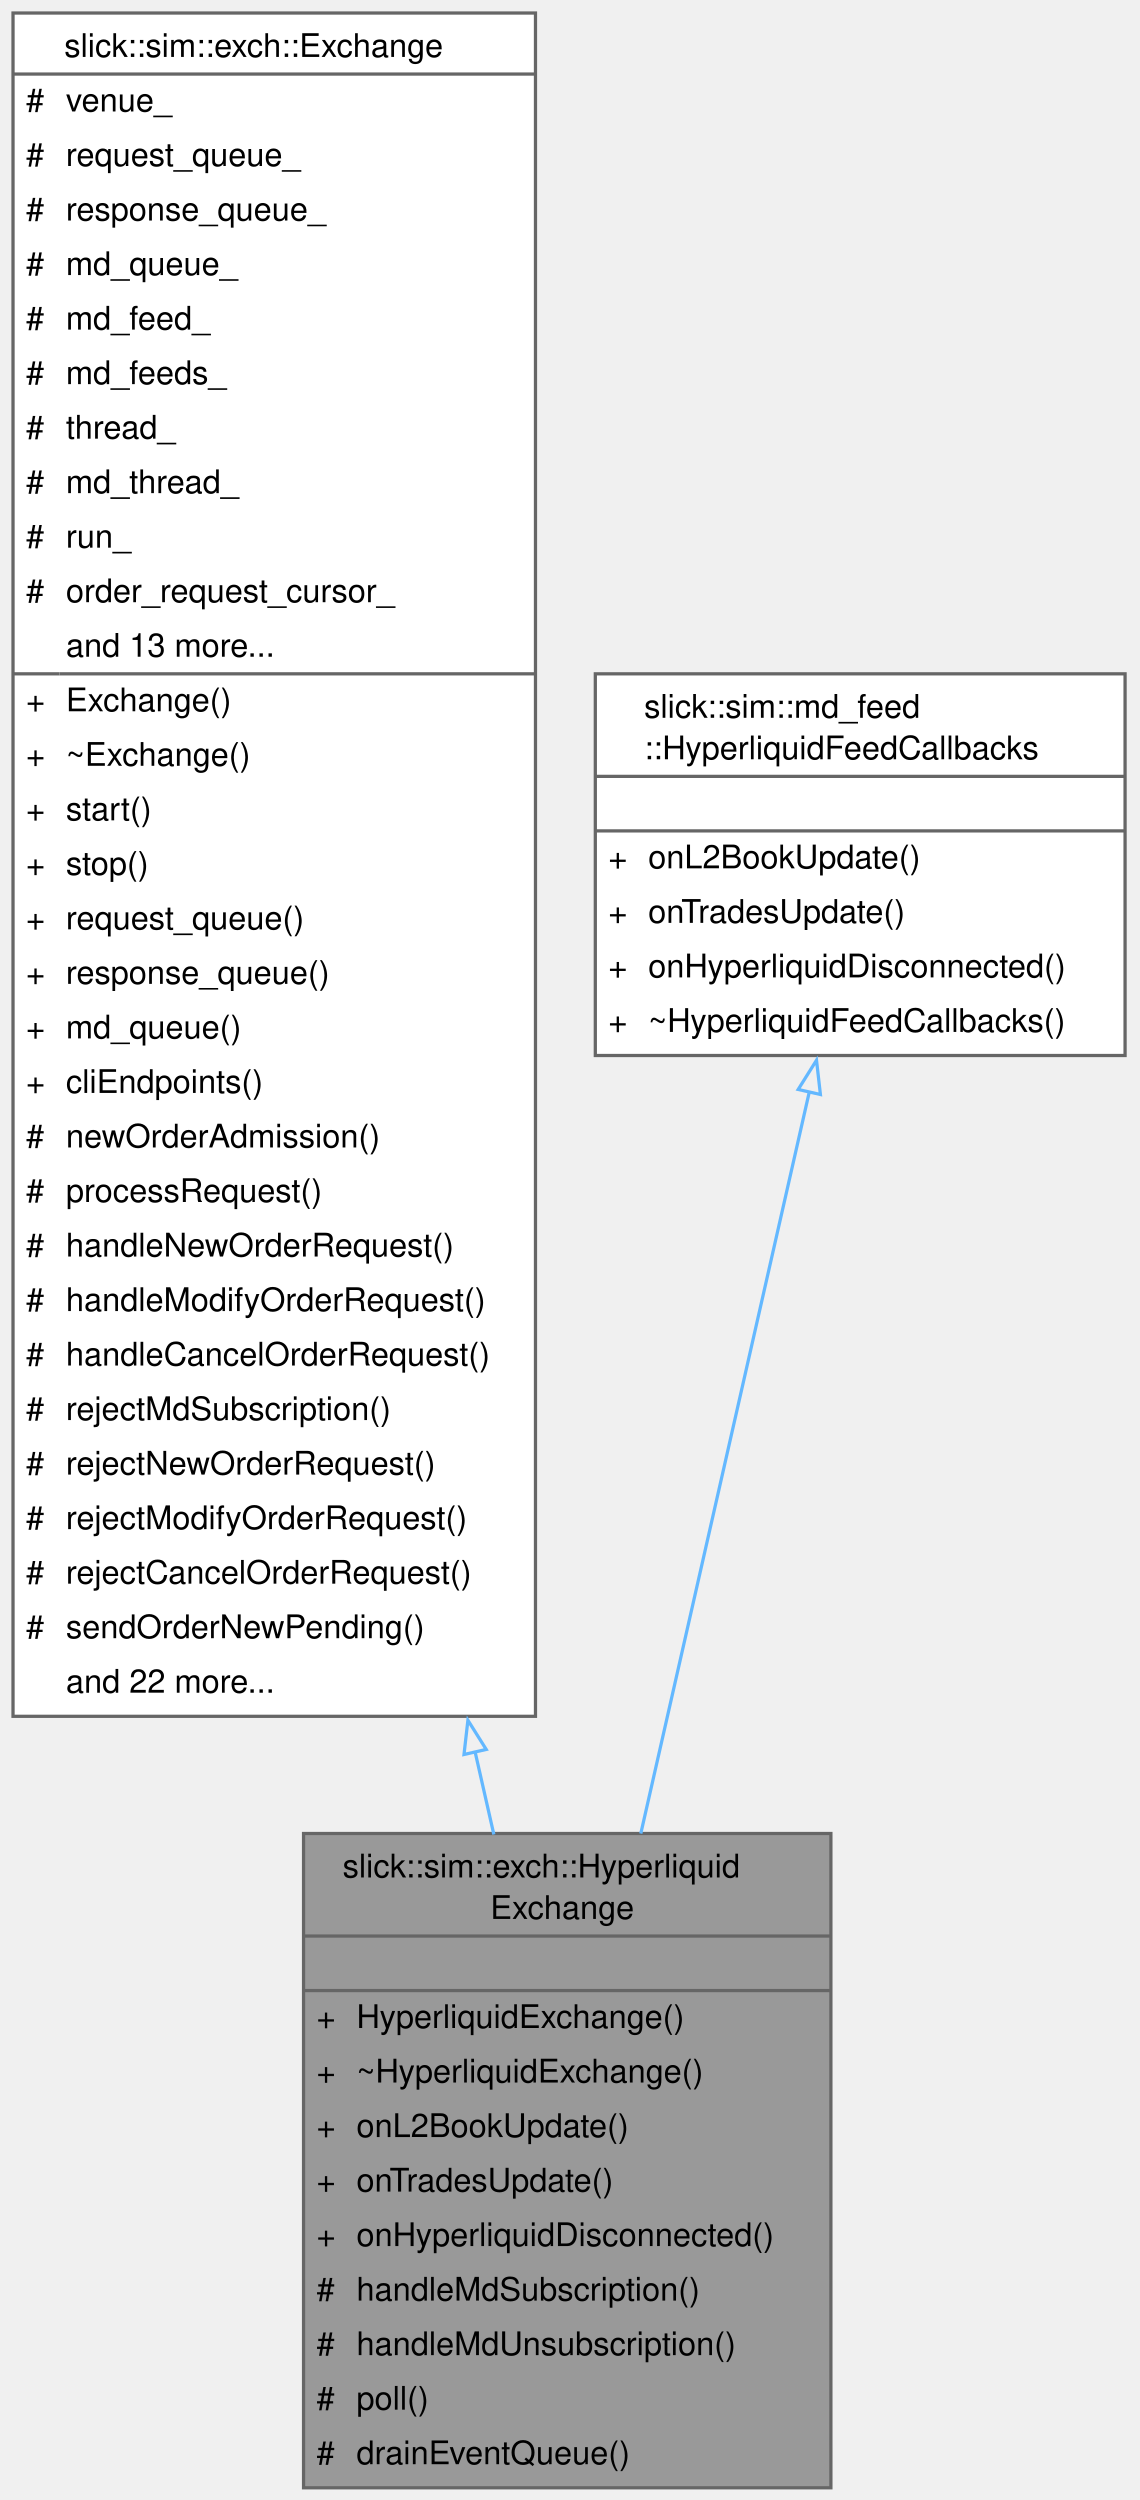
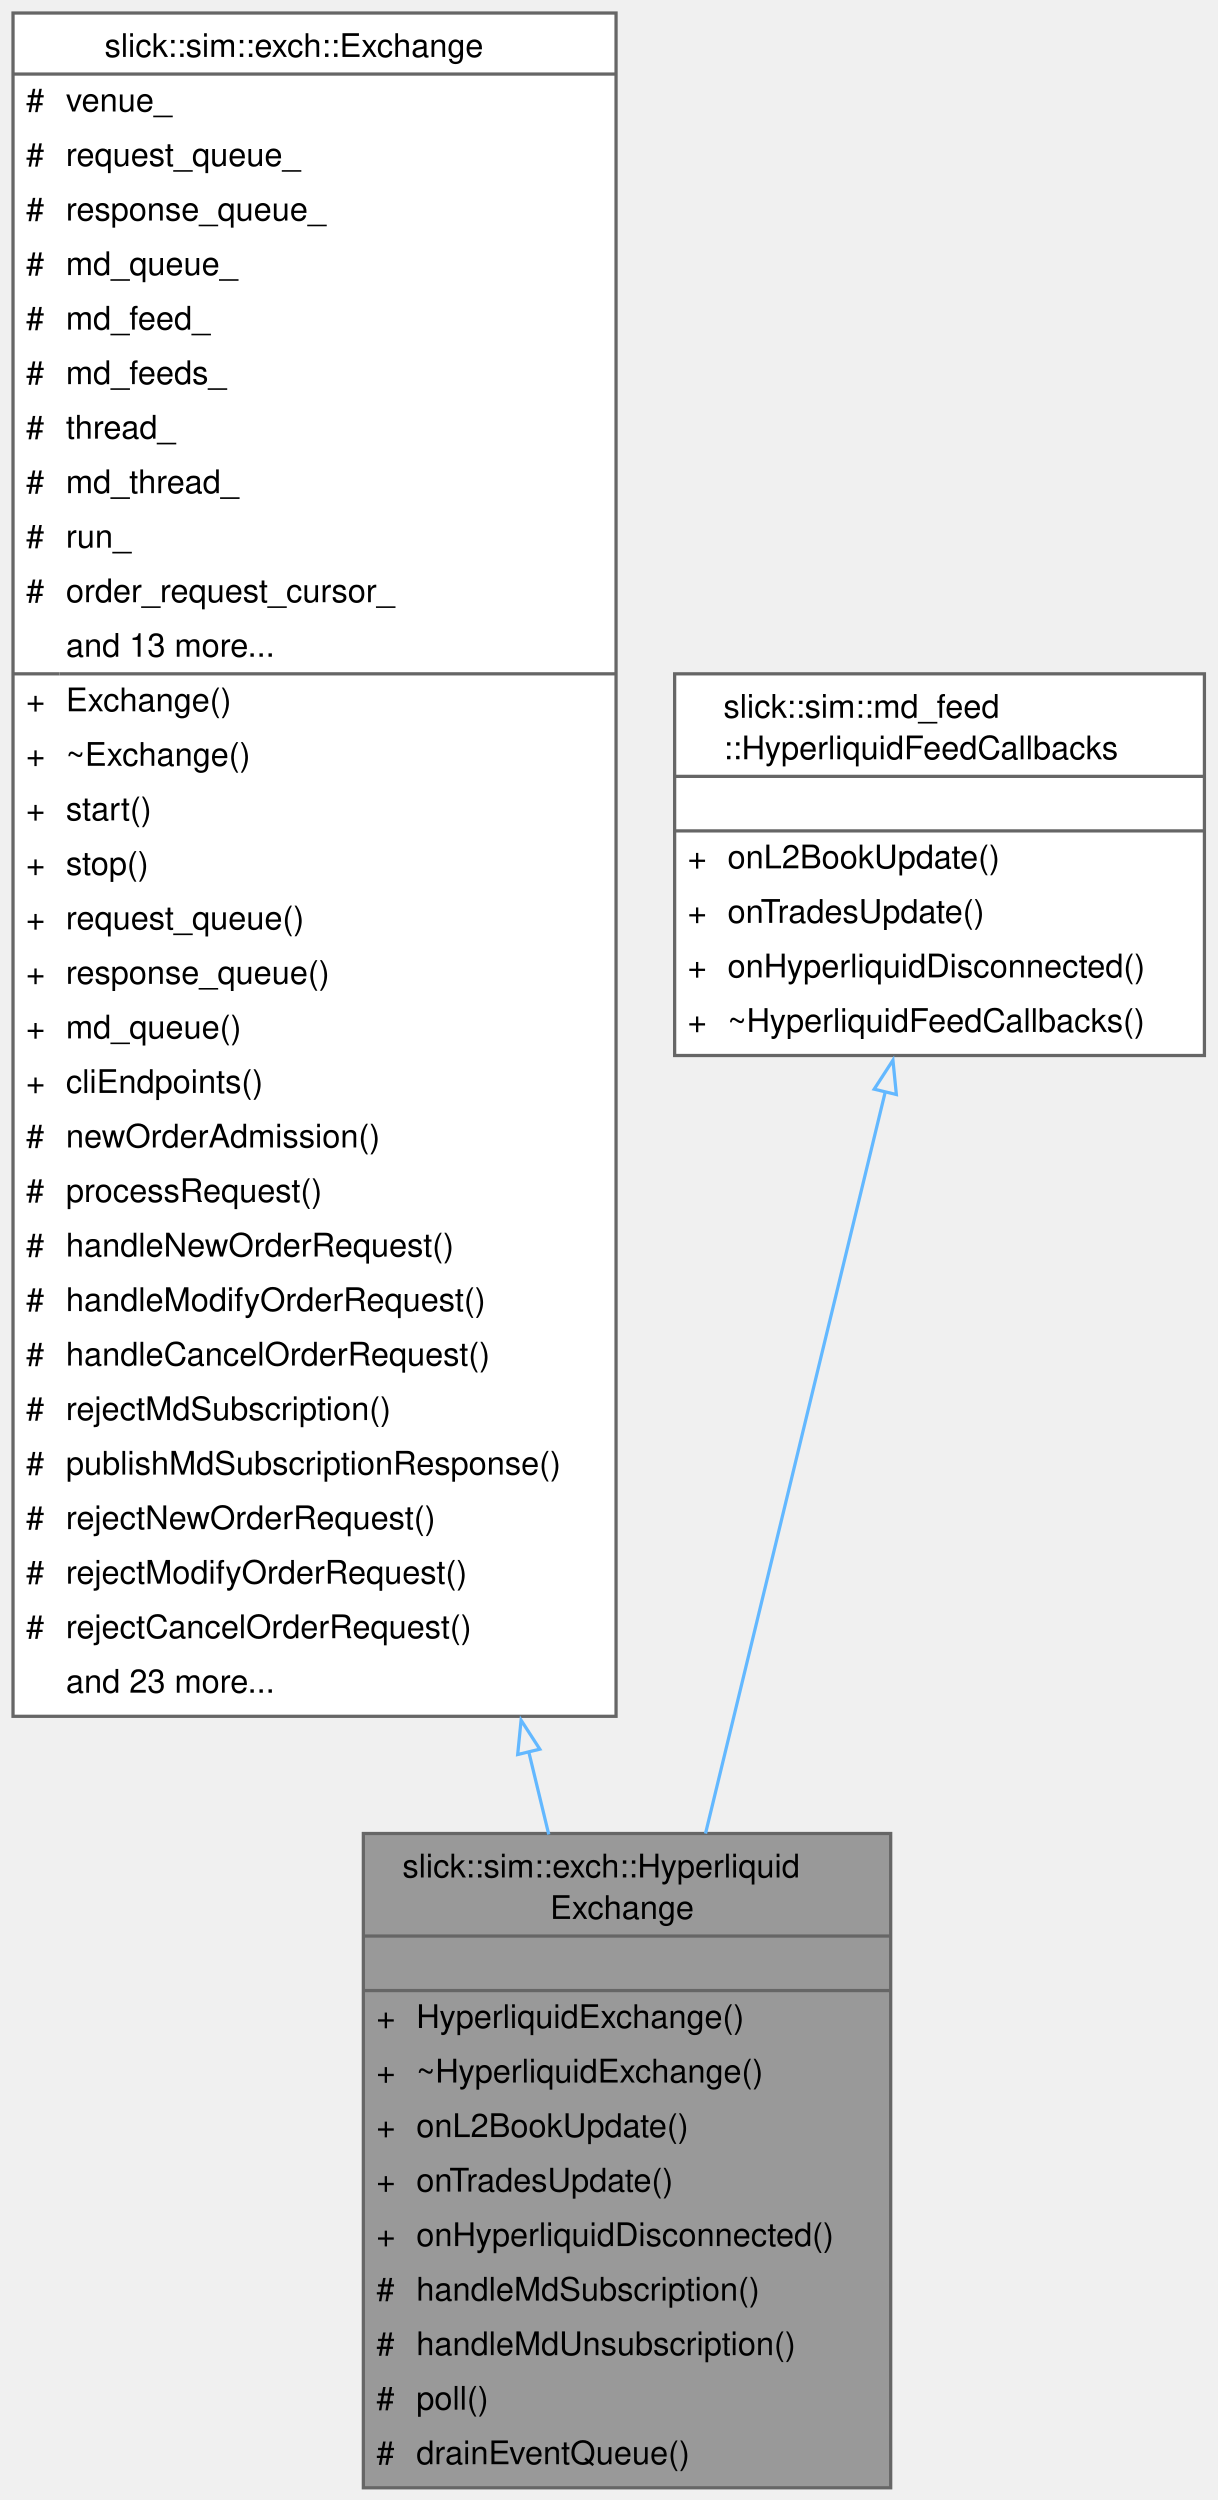
- <svg xmlns="http://www.w3.org/2000/svg" xmlns:xlink="http://www.w3.org/1999/xlink" width="350pt" height="768pt" viewBox="0.00 0.00 350.00 768.00">
+ <svg xmlns="http://www.w3.org/2000/svg" xmlns:xlink="http://www.w3.org/1999/xlink" width="374pt" height="768pt" viewBox="0.00 0.00 374.00 768.00">
  <g id="graph0" class="graph" transform="scale(1 1) rotate(0) translate(4 764.25)">
    <g id="Node000001" class="node">
      <g id="a_Node000001">
        <a xlink:title=" ">
-           <polygon fill="#999999" stroke="none" points="251.25,-201 89.25,-201 89.25,0 251.25,0 251.25,-201" />
-           <text xml:space="preserve" text-anchor="start" x="101.25" y="-187.5" font-family="Helvetica,sans-Serif" font-size="10.00">slick::sim::exch::Hyperliquid</text>
-           <text xml:space="preserve" text-anchor="start" x="146.62" y="-174.75" font-family="Helvetica,sans-Serif" font-size="10.00">Exchange</text>
-           <text xml:space="preserve" text-anchor="start" x="168.75" y="-158" font-family="Helvetica,sans-Serif" font-size="10.00"> </text>
-           <text xml:space="preserve" text-anchor="start" x="93.25" y="-141.25" font-family="Helvetica,sans-Serif" font-size="10.00">+</text>
-           <text xml:space="preserve" text-anchor="start" x="105.5" y="-141.25" font-family="Helvetica,sans-Serif" font-size="10.00">HyperliquidExchange()</text>
-           <text xml:space="preserve" text-anchor="start" x="93.25" y="-124.5" font-family="Helvetica,sans-Serif" font-size="10.00">+</text>
-           <text xml:space="preserve" text-anchor="start" x="105.5" y="-124.5" font-family="Helvetica,sans-Serif" font-size="10.00">~HyperliquidExchange()</text>
-           <text xml:space="preserve" text-anchor="start" x="93.25" y="-107.75" font-family="Helvetica,sans-Serif" font-size="10.00">+</text>
-           <text xml:space="preserve" text-anchor="start" x="105.5" y="-107.75" font-family="Helvetica,sans-Serif" font-size="10.00">onL2BookUpdate()</text>
-           <text xml:space="preserve" text-anchor="start" x="93.25" y="-91" font-family="Helvetica,sans-Serif" font-size="10.00">+</text>
-           <text xml:space="preserve" text-anchor="start" x="105.5" y="-91" font-family="Helvetica,sans-Serif" font-size="10.00">onTradesUpdate()</text>
-           <text xml:space="preserve" text-anchor="start" x="93.25" y="-74.25" font-family="Helvetica,sans-Serif" font-size="10.00">+</text>
-           <text xml:space="preserve" text-anchor="start" x="105.5" y="-74.25" font-family="Helvetica,sans-Serif" font-size="10.00">onHyperliquidDisconnected()</text>
-           <text xml:space="preserve" text-anchor="start" x="93.25" y="-57.5" font-family="Helvetica,sans-Serif" font-size="10.00">#</text>
-           <text xml:space="preserve" text-anchor="start" x="105.5" y="-57.5" font-family="Helvetica,sans-Serif" font-size="10.00">handleMdSubscription()</text>
-           <text xml:space="preserve" text-anchor="start" x="93.25" y="-40.75" font-family="Helvetica,sans-Serif" font-size="10.00">#</text>
-           <text xml:space="preserve" text-anchor="start" x="105.5" y="-40.75" font-family="Helvetica,sans-Serif" font-size="10.00">handleMdUnsubscription()</text>
-           <text xml:space="preserve" text-anchor="start" x="93.25" y="-24" font-family="Helvetica,sans-Serif" font-size="10.00">#</text>
-           <text xml:space="preserve" text-anchor="start" x="105.5" y="-24" font-family="Helvetica,sans-Serif" font-size="10.00">poll()</text>
-           <text xml:space="preserve" text-anchor="start" x="93.25" y="-7.25" font-family="Helvetica,sans-Serif" font-size="10.00">#</text>
-           <text xml:space="preserve" text-anchor="start" x="105.5" y="-7.25" font-family="Helvetica,sans-Serif" font-size="10.00">drainEventQueue()</text>
-           <polygon fill="#666666" stroke="#666666" points="89.25,-169.5 89.25,-169.5 251.25,-169.5 251.25,-169.5 89.25,-169.5" />
-           <polygon fill="#666666" stroke="#666666" points="89.25,-152.75 89.25,-152.75 251.25,-152.75 251.25,-152.75 89.25,-152.75" />
-           <polygon fill="none" stroke="#666666" points="89.25,0 89.25,-201 251.25,-201 251.25,0 89.25,0" />
+           <polygon fill="#999999" stroke="none" points="269.62,-201 107.62,-201 107.62,0 269.62,0 269.62,-201" />
+           <text xml:space="preserve" text-anchor="start" x="119.62" y="-187.5" font-family="Helvetica,sans-Serif" font-size="10.00">slick::sim::exch::Hyperliquid</text>
+           <text xml:space="preserve" text-anchor="start" x="165" y="-174.75" font-family="Helvetica,sans-Serif" font-size="10.00">Exchange</text>
+           <text xml:space="preserve" text-anchor="start" x="187.12" y="-158" font-family="Helvetica,sans-Serif" font-size="10.00"> </text>
+           <text xml:space="preserve" text-anchor="start" x="111.62" y="-141.25" font-family="Helvetica,sans-Serif" font-size="10.00">+</text>
+           <text xml:space="preserve" text-anchor="start" x="123.88" y="-141.25" font-family="Helvetica,sans-Serif" font-size="10.00">HyperliquidExchange()</text>
+           <text xml:space="preserve" text-anchor="start" x="111.62" y="-124.5" font-family="Helvetica,sans-Serif" font-size="10.00">+</text>
+           <text xml:space="preserve" text-anchor="start" x="123.88" y="-124.5" font-family="Helvetica,sans-Serif" font-size="10.00">~HyperliquidExchange()</text>
+           <text xml:space="preserve" text-anchor="start" x="111.62" y="-107.75" font-family="Helvetica,sans-Serif" font-size="10.00">+</text>
+           <text xml:space="preserve" text-anchor="start" x="123.88" y="-107.75" font-family="Helvetica,sans-Serif" font-size="10.00">onL2BookUpdate()</text>
+           <text xml:space="preserve" text-anchor="start" x="111.62" y="-91" font-family="Helvetica,sans-Serif" font-size="10.00">+</text>
+           <text xml:space="preserve" text-anchor="start" x="123.88" y="-91" font-family="Helvetica,sans-Serif" font-size="10.00">onTradesUpdate()</text>
+           <text xml:space="preserve" text-anchor="start" x="111.62" y="-74.25" font-family="Helvetica,sans-Serif" font-size="10.00">+</text>
+           <text xml:space="preserve" text-anchor="start" x="123.88" y="-74.25" font-family="Helvetica,sans-Serif" font-size="10.00">onHyperliquidDisconnected()</text>
+           <text xml:space="preserve" text-anchor="start" x="111.62" y="-57.5" font-family="Helvetica,sans-Serif" font-size="10.00">#</text>
+           <text xml:space="preserve" text-anchor="start" x="123.88" y="-57.5" font-family="Helvetica,sans-Serif" font-size="10.00">handleMdSubscription()</text>
+           <text xml:space="preserve" text-anchor="start" x="111.62" y="-40.75" font-family="Helvetica,sans-Serif" font-size="10.00">#</text>
+           <text xml:space="preserve" text-anchor="start" x="123.88" y="-40.75" font-family="Helvetica,sans-Serif" font-size="10.00">handleMdUnsubscription()</text>
+           <text xml:space="preserve" text-anchor="start" x="111.62" y="-24" font-family="Helvetica,sans-Serif" font-size="10.00">#</text>
+           <text xml:space="preserve" text-anchor="start" x="123.88" y="-24" font-family="Helvetica,sans-Serif" font-size="10.00">poll()</text>
+           <text xml:space="preserve" text-anchor="start" x="111.62" y="-7.25" font-family="Helvetica,sans-Serif" font-size="10.00">#</text>
+           <text xml:space="preserve" text-anchor="start" x="123.88" y="-7.25" font-family="Helvetica,sans-Serif" font-size="10.00">drainEventQueue()</text>
+           <polygon fill="#666666" stroke="#666666" points="107.62,-169.5 107.62,-169.5 269.62,-169.5 269.62,-169.5 107.62,-169.5" />
+           <polygon fill="#666666" stroke="#666666" points="107.62,-152.75 107.62,-152.75 269.62,-152.75 269.62,-152.75 107.62,-152.75" />
+           <polygon fill="none" stroke="#666666" points="107.62,0 107.62,-201 269.62,-201 269.62,0 107.62,0" />
        </a>
      </g>
    </g>
    <g id="Node000002" class="node">
      <g id="a_Node000002">
        <a xlink:href="classslick_1_1sim_1_1exch_1_1Exchange.html" target="_top" xlink:title=" ">
-           <polygon fill="white" stroke="none" points="160.5,-760.25 0,-760.25 0,-237 160.5,-237 160.5,-760.25" />
-           <text xml:space="preserve" text-anchor="start" x="15.75" y="-746.75" font-family="Helvetica,sans-Serif" font-size="10.00">slick::sim::exch::Exchange</text>
+           <polygon fill="white" stroke="none" points="185.25,-760.25 0,-760.25 0,-237 185.25,-237 185.25,-760.25" />
+           <text xml:space="preserve" text-anchor="start" x="28.12" y="-746.75" font-family="Helvetica,sans-Serif" font-size="10.00">slick::sim::exch::Exchange</text>
          <text xml:space="preserve" text-anchor="start" x="4" y="-730" font-family="Helvetica,sans-Serif" font-size="10.00">#</text>
          <text xml:space="preserve" text-anchor="start" x="16.25" y="-730" font-family="Helvetica,sans-Serif" font-size="10.00">venue_</text>
          <text xml:space="preserve" text-anchor="start" x="4" y="-713.25" font-family="Helvetica,sans-Serif" font-size="10.00">#</text>
          <text xml:space="preserve" text-anchor="start" x="16.25" y="-713.25" font-family="Helvetica,sans-Serif" font-size="10.00">request_queue_</text>
          <text xml:space="preserve" text-anchor="start" x="4" y="-696.5" font-family="Helvetica,sans-Serif" font-size="10.00">#</text>
          <text xml:space="preserve" text-anchor="start" x="16.25" y="-696.5" font-family="Helvetica,sans-Serif" font-size="10.00">response_queue_</text>
          <text xml:space="preserve" text-anchor="start" x="4" y="-679.75" font-family="Helvetica,sans-Serif" font-size="10.00">#</text>
          <text xml:space="preserve" text-anchor="start" x="16.25" y="-679.75" font-family="Helvetica,sans-Serif" font-size="10.00">md_queue_</text>
          <text xml:space="preserve" text-anchor="start" x="4" y="-663" font-family="Helvetica,sans-Serif" font-size="10.00">#</text>
          <text xml:space="preserve" text-anchor="start" x="16.25" y="-663" font-family="Helvetica,sans-Serif" font-size="10.00">md_feed_</text>
          <text xml:space="preserve" text-anchor="start" x="4" y="-646.25" font-family="Helvetica,sans-Serif" font-size="10.00">#</text>
          <text xml:space="preserve" text-anchor="start" x="16.25" y="-646.25" font-family="Helvetica,sans-Serif" font-size="10.00">md_feeds_</text>
          <text xml:space="preserve" text-anchor="start" x="4" y="-629.5" font-family="Helvetica,sans-Serif" font-size="10.00">#</text>
          <text xml:space="preserve" text-anchor="start" x="16.25" y="-629.5" font-family="Helvetica,sans-Serif" font-size="10.00">thread_</text>
          <text xml:space="preserve" text-anchor="start" x="4" y="-612.75" font-family="Helvetica,sans-Serif" font-size="10.00">#</text>
          <text xml:space="preserve" text-anchor="start" x="16.25" y="-612.75" font-family="Helvetica,sans-Serif" font-size="10.00">md_thread_</text>
          <text xml:space="preserve" text-anchor="start" x="4" y="-596" font-family="Helvetica,sans-Serif" font-size="10.00">#</text>
          <text xml:space="preserve" text-anchor="start" x="16.25" y="-596" font-family="Helvetica,sans-Serif" font-size="10.00">run_</text>
          <text xml:space="preserve" text-anchor="start" x="4" y="-579.25" font-family="Helvetica,sans-Serif" font-size="10.00">#</text>
          <text xml:space="preserve" text-anchor="start" x="16.25" y="-579.25" font-family="Helvetica,sans-Serif" font-size="10.00">order_request_cursor_</text>
          <text xml:space="preserve" text-anchor="start" x="16.25" y="-562.5" font-family="Helvetica,sans-Serif" font-size="10.00">and 13 more...</text>
          <text xml:space="preserve" text-anchor="start" x="4" y="-545.75" font-family="Helvetica,sans-Serif" font-size="10.00">+</text>
          <text xml:space="preserve" text-anchor="start" x="16.25" y="-545.75" font-family="Helvetica,sans-Serif" font-size="10.00">Exchange()</text>
          <text xml:space="preserve" text-anchor="start" x="4" y="-529" font-family="Helvetica,sans-Serif" font-size="10.00">+</text>
          <text xml:space="preserve" text-anchor="start" x="16.25" y="-529" font-family="Helvetica,sans-Serif" font-size="10.00">~Exchange()</text>
          <text xml:space="preserve" text-anchor="start" x="4" y="-512.25" font-family="Helvetica,sans-Serif" font-size="10.00">+</text>
          <text xml:space="preserve" text-anchor="start" x="16.25" y="-512.25" font-family="Helvetica,sans-Serif" font-size="10.00">start()</text>
          <text xml:space="preserve" text-anchor="start" x="4" y="-495.5" font-family="Helvetica,sans-Serif" font-size="10.00">+</text>
          <text xml:space="preserve" text-anchor="start" x="16.25" y="-495.5" font-family="Helvetica,sans-Serif" font-size="10.00">stop()</text>
          <text xml:space="preserve" text-anchor="start" x="4" y="-478.75" font-family="Helvetica,sans-Serif" font-size="10.00">+</text>
          <text xml:space="preserve" text-anchor="start" x="16.25" y="-478.75" font-family="Helvetica,sans-Serif" font-size="10.00">request_queue()</text>
          <text xml:space="preserve" text-anchor="start" x="4" y="-462" font-family="Helvetica,sans-Serif" font-size="10.00">+</text>
          <text xml:space="preserve" text-anchor="start" x="16.25" y="-462" font-family="Helvetica,sans-Serif" font-size="10.00">response_queue()</text>
          <text xml:space="preserve" text-anchor="start" x="4" y="-445.25" font-family="Helvetica,sans-Serif" font-size="10.00">+</text>
          <text xml:space="preserve" text-anchor="start" x="16.25" y="-445.25" font-family="Helvetica,sans-Serif" font-size="10.00">md_queue()</text>
          <text xml:space="preserve" text-anchor="start" x="4" y="-428.5" font-family="Helvetica,sans-Serif" font-size="10.00">+</text>
          <text xml:space="preserve" text-anchor="start" x="16.25" y="-428.5" font-family="Helvetica,sans-Serif" font-size="10.00">cliEndpoints()</text>
          <text xml:space="preserve" text-anchor="start" x="4" y="-411.75" font-family="Helvetica,sans-Serif" font-size="10.00">#</text>
          <text xml:space="preserve" text-anchor="start" x="16.25" y="-411.75" font-family="Helvetica,sans-Serif" font-size="10.00">newOrderAdmission()</text>
          <text xml:space="preserve" text-anchor="start" x="4" y="-395" font-family="Helvetica,sans-Serif" font-size="10.00">#</text>
          <text xml:space="preserve" text-anchor="start" x="16.25" y="-395" font-family="Helvetica,sans-Serif" font-size="10.00">processRequest()</text>
          <text xml:space="preserve" text-anchor="start" x="4" y="-378.25" font-family="Helvetica,sans-Serif" font-size="10.00">#</text>
          <text xml:space="preserve" text-anchor="start" x="16.25" y="-378.25" font-family="Helvetica,sans-Serif" font-size="10.00">handleNewOrderRequest()</text>
          <text xml:space="preserve" text-anchor="start" x="4" y="-361.5" font-family="Helvetica,sans-Serif" font-size="10.00">#</text>
          <text xml:space="preserve" text-anchor="start" x="16.25" y="-361.5" font-family="Helvetica,sans-Serif" font-size="10.00">handleModifyOrderRequest()</text>
          <text xml:space="preserve" text-anchor="start" x="4" y="-344.75" font-family="Helvetica,sans-Serif" font-size="10.00">#</text>
          <text xml:space="preserve" text-anchor="start" x="16.25" y="-344.75" font-family="Helvetica,sans-Serif" font-size="10.00">handleCancelOrderRequest()</text>
          <text xml:space="preserve" text-anchor="start" x="4" y="-328" font-family="Helvetica,sans-Serif" font-size="10.00">#</text>
          <text xml:space="preserve" text-anchor="start" x="16.25" y="-328" font-family="Helvetica,sans-Serif" font-size="10.00">rejectMdSubscription()</text>
          <text xml:space="preserve" text-anchor="start" x="4" y="-311.25" font-family="Helvetica,sans-Serif" font-size="10.00">#</text>
-           <text xml:space="preserve" text-anchor="start" x="16.25" y="-311.25" font-family="Helvetica,sans-Serif" font-size="10.00">rejectNewOrderRequest()</text>
+           <text xml:space="preserve" text-anchor="start" x="16.25" y="-311.25" font-family="Helvetica,sans-Serif" font-size="10.00">publishMdSubscriptionResponse()</text>
          <text xml:space="preserve" text-anchor="start" x="4" y="-294.5" font-family="Helvetica,sans-Serif" font-size="10.00">#</text>
-           <text xml:space="preserve" text-anchor="start" x="16.25" y="-294.5" font-family="Helvetica,sans-Serif" font-size="10.00">rejectModifyOrderRequest()</text>
+           <text xml:space="preserve" text-anchor="start" x="16.25" y="-294.5" font-family="Helvetica,sans-Serif" font-size="10.00">rejectNewOrderRequest()</text>
          <text xml:space="preserve" text-anchor="start" x="4" y="-277.75" font-family="Helvetica,sans-Serif" font-size="10.00">#</text>
-           <text xml:space="preserve" text-anchor="start" x="16.25" y="-277.75" font-family="Helvetica,sans-Serif" font-size="10.00">rejectCancelOrderRequest()</text>
+           <text xml:space="preserve" text-anchor="start" x="16.25" y="-277.75" font-family="Helvetica,sans-Serif" font-size="10.00">rejectModifyOrderRequest()</text>
          <text xml:space="preserve" text-anchor="start" x="4" y="-261" font-family="Helvetica,sans-Serif" font-size="10.00">#</text>
-           <text xml:space="preserve" text-anchor="start" x="16.25" y="-261" font-family="Helvetica,sans-Serif" font-size="10.00">sendOrderNewPending()</text>
-           <text xml:space="preserve" text-anchor="start" x="16.25" y="-244.25" font-family="Helvetica,sans-Serif" font-size="10.00">and 22 more...</text>
-           <polygon fill="#666666" stroke="#666666" points="0,-741.5 0,-741.5 160.5,-741.5 160.5,-741.5 0,-741.5" />
+           <text xml:space="preserve" text-anchor="start" x="16.25" y="-261" font-family="Helvetica,sans-Serif" font-size="10.00">rejectCancelOrderRequest()</text>
+           <text xml:space="preserve" text-anchor="start" x="16.25" y="-244.25" font-family="Helvetica,sans-Serif" font-size="10.00">and 23 more...</text>
+           <polygon fill="#666666" stroke="#666666" points="0,-741.5 0,-741.5 185.25,-741.5 185.25,-741.5 0,-741.5" />
          <polygon fill="#666666" stroke="#666666" points="0,-557.25 0,-557.25 14.25,-557.25 14.25,-557.25 0,-557.25" />
-           <polygon fill="#666666" stroke="#666666" points="14.25,-557.25 14.25,-557.25 160.5,-557.25 160.5,-557.25 14.25,-557.25" />
-           <polygon fill="none" stroke="#666666" points="0,-237 0,-760.25 160.5,-760.25 160.5,-237 0,-237" />
+           <polygon fill="#666666" stroke="#666666" points="14.25,-557.25 14.25,-557.25 185.25,-557.25 185.25,-557.25 14.25,-557.25" />
+           <polygon fill="none" stroke="#666666" points="0,-237 0,-760.25 185.25,-760.25 185.25,-237 0,-237" />
        </a>
      </g>
    </g>
    <g id="edge1_Node000001_Node000002" class="edge">
      <g id="a_edge1_Node000001_Node000002">
        <a xlink:title=" ">
-           <path fill="none" stroke="#63b8ff" d="M141.94,-226.11C143.92,-217.39 145.85,-208.9 147.71,-200.7" />
-           <polygon fill="none" stroke="#63b8ff" points="138.54,-225.27 139.74,-235.79 145.37,-226.82 138.54,-225.27" />
+           <path fill="none" stroke="#63b8ff" d="M158.43,-226.11C160.54,-217.39 162.6,-208.9 164.58,-200.7" />
+           <polygon fill="none" stroke="#63b8ff" points="155.03,-225.26 156.08,-235.8 161.83,-226.9 155.03,-225.26" />
        </a>
      </g>
    </g>
    <g id="Node000003" class="node">
      <g id="a_Node000003">
        <a xlink:href="structslick_1_1sim_1_1md__feed_1_1HyperliquidFeedCallbacks.html" target="_top" xlink:title=" ">
-           <polygon fill="white" stroke="none" points="341.62,-557.25 178.88,-557.25 178.88,-440 341.62,-440 341.62,-557.25" />
-           <text xml:space="preserve" text-anchor="start" x="193.88" y="-543.75" font-family="Helvetica,sans-Serif" font-size="10.00">slick::sim::md_feed</text>
-           <text xml:space="preserve" text-anchor="start" x="193.88" y="-531" font-family="Helvetica,sans-Serif" font-size="10.00">::HyperliquidFeedCallbacks</text>
-           <text xml:space="preserve" text-anchor="start" x="258.75" y="-514.25" font-family="Helvetica,sans-Serif" font-size="10.00"> </text>
-           <text xml:space="preserve" text-anchor="start" x="182.88" y="-497.5" font-family="Helvetica,sans-Serif" font-size="10.00">+</text>
-           <text xml:space="preserve" text-anchor="start" x="195.12" y="-497.5" font-family="Helvetica,sans-Serif" font-size="10.00">onL2BookUpdate()</text>
-           <text xml:space="preserve" text-anchor="start" x="182.88" y="-480.75" font-family="Helvetica,sans-Serif" font-size="10.00">+</text>
-           <text xml:space="preserve" text-anchor="start" x="195.12" y="-480.75" font-family="Helvetica,sans-Serif" font-size="10.00">onTradesUpdate()</text>
-           <text xml:space="preserve" text-anchor="start" x="182.88" y="-464" font-family="Helvetica,sans-Serif" font-size="10.00">+</text>
-           <text xml:space="preserve" text-anchor="start" x="195.12" y="-464" font-family="Helvetica,sans-Serif" font-size="10.00">onHyperliquidDisconnected()</text>
-           <text xml:space="preserve" text-anchor="start" x="182.88" y="-447.25" font-family="Helvetica,sans-Serif" font-size="10.00">+</text>
-           <text xml:space="preserve" text-anchor="start" x="195.12" y="-447.25" font-family="Helvetica,sans-Serif" font-size="10.00">~HyperliquidFeedCallbacks()</text>
-           <polygon fill="#666666" stroke="#666666" points="178.88,-525.75 178.88,-525.75 341.62,-525.75 341.62,-525.75 178.88,-525.75" />
-           <polygon fill="#666666" stroke="#666666" points="178.88,-509 178.88,-509 341.62,-509 341.62,-509 178.88,-509" />
-           <polygon fill="none" stroke="#666666" points="178.88,-440 178.88,-557.25 341.62,-557.25 341.62,-440 178.88,-440" />
+           <polygon fill="white" stroke="none" points="366,-557.25 203.25,-557.25 203.25,-440 366,-440 366,-557.25" />
+           <text xml:space="preserve" text-anchor="start" x="218.25" y="-543.75" font-family="Helvetica,sans-Serif" font-size="10.00">slick::sim::md_feed</text>
+           <text xml:space="preserve" text-anchor="start" x="218.25" y="-531" font-family="Helvetica,sans-Serif" font-size="10.00">::HyperliquidFeedCallbacks</text>
+           <text xml:space="preserve" text-anchor="start" x="283.12" y="-514.25" font-family="Helvetica,sans-Serif" font-size="10.00"> </text>
+           <text xml:space="preserve" text-anchor="start" x="207.25" y="-497.5" font-family="Helvetica,sans-Serif" font-size="10.00">+</text>
+           <text xml:space="preserve" text-anchor="start" x="219.5" y="-497.5" font-family="Helvetica,sans-Serif" font-size="10.00">onL2BookUpdate()</text>
+           <text xml:space="preserve" text-anchor="start" x="207.25" y="-480.75" font-family="Helvetica,sans-Serif" font-size="10.00">+</text>
+           <text xml:space="preserve" text-anchor="start" x="219.5" y="-480.75" font-family="Helvetica,sans-Serif" font-size="10.00">onTradesUpdate()</text>
+           <text xml:space="preserve" text-anchor="start" x="207.25" y="-464" font-family="Helvetica,sans-Serif" font-size="10.00">+</text>
+           <text xml:space="preserve" text-anchor="start" x="219.5" y="-464" font-family="Helvetica,sans-Serif" font-size="10.00">onHyperliquidDisconnected()</text>
+           <text xml:space="preserve" text-anchor="start" x="207.25" y="-447.25" font-family="Helvetica,sans-Serif" font-size="10.00">+</text>
+           <text xml:space="preserve" text-anchor="start" x="219.5" y="-447.25" font-family="Helvetica,sans-Serif" font-size="10.00">~HyperliquidFeedCallbacks()</text>
+           <polygon fill="#666666" stroke="#666666" points="203.25,-525.75 203.25,-525.75 366,-525.75 366,-525.75 203.25,-525.75" />
+           <polygon fill="#666666" stroke="#666666" points="203.25,-509 203.25,-509 366,-509 366,-509 203.25,-509" />
+           <polygon fill="none" stroke="#666666" points="203.25,-440 203.25,-557.25 366,-557.25 366,-440 203.25,-440" />
        </a>
      </g>
    </g>
    <g id="edge2_Node000001_Node000003" class="edge">
      <g id="a_edge2_Node000001_Node000003">
        <a xlink:title=" ">
-           <path fill="none" stroke="#63b8ff" d="M244.67,-429.04C230.37,-366.11 209.02,-272.15 192.85,-200.98" />
-           <polygon fill="none" stroke="#63b8ff" points="241.2,-429.57 246.83,-438.55 248.03,-428.02 241.2,-429.57" />
+           <path fill="none" stroke="#63b8ff" d="M268,-429.04C252.75,-366.11 229.98,-272.15 212.73,-200.98" />
+           <polygon fill="none" stroke="#63b8ff" points="264.55,-429.66 270.31,-438.55 271.36,-428.01 264.55,-429.66" />
        </a>
      </g>
    </g>
  </g>
</svg>
